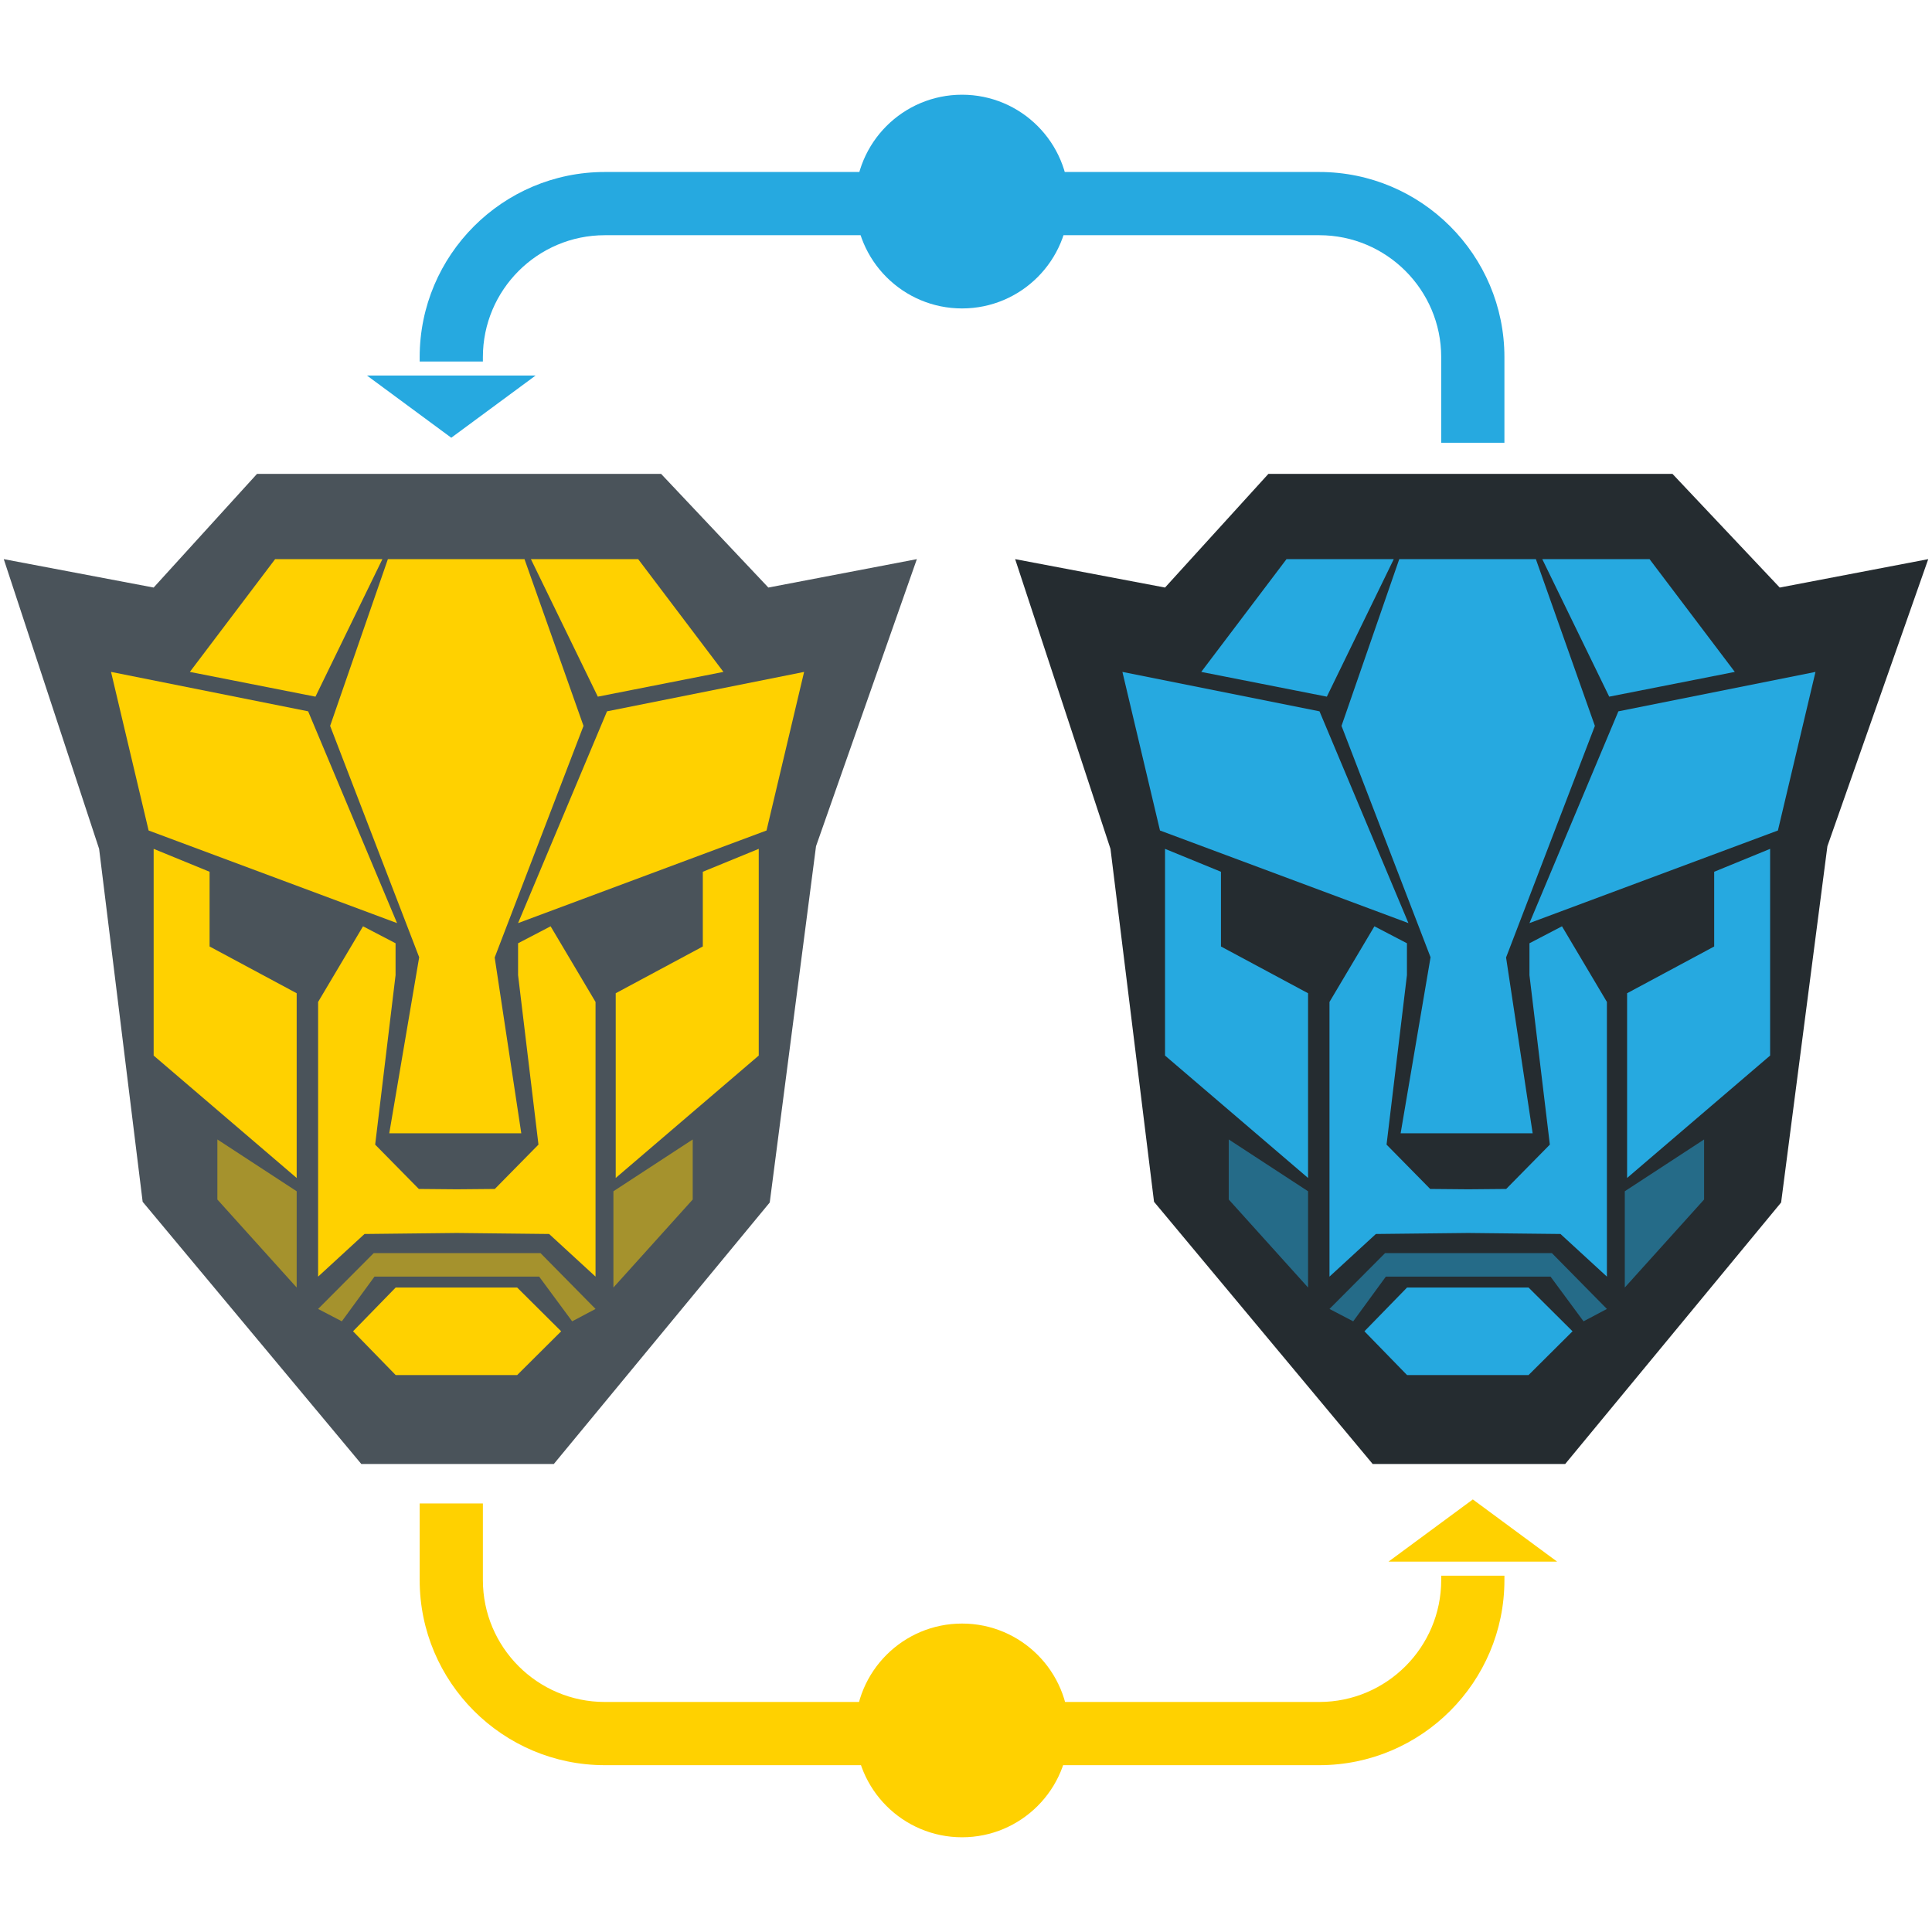
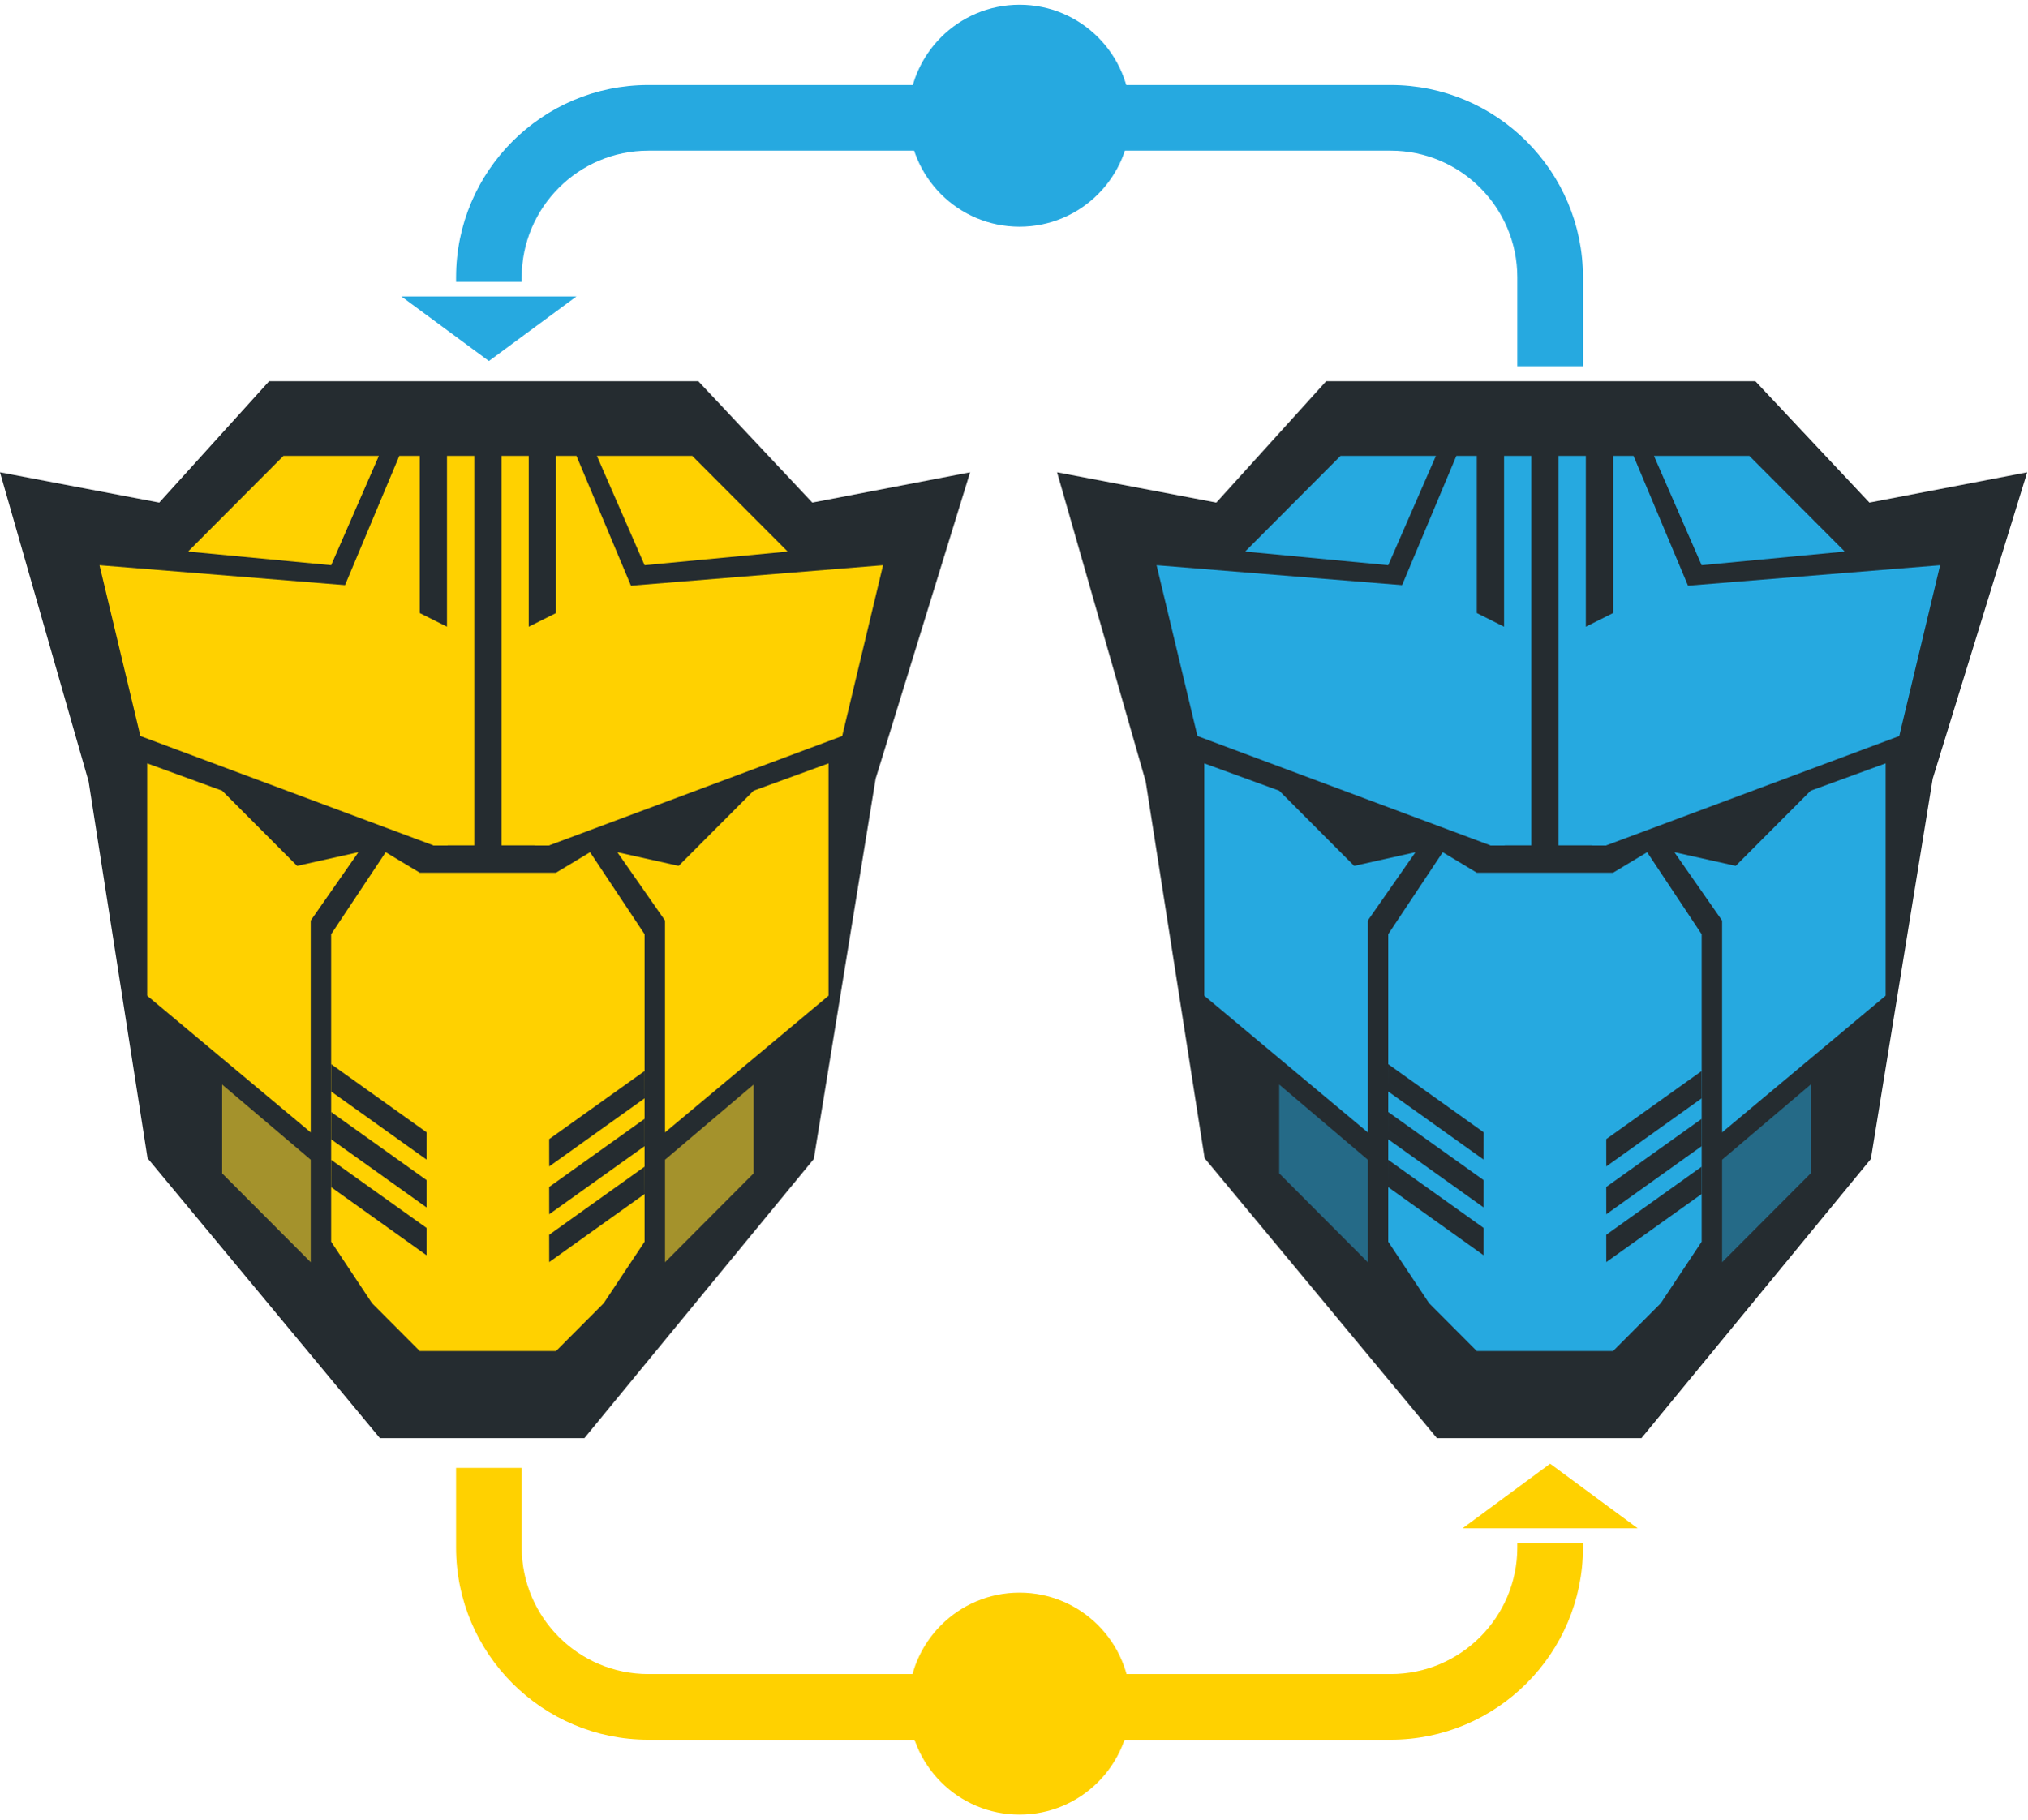
- <svg xmlns="http://www.w3.org/2000/svg" version="1.1" id="Layer_1" x="0px" y="0px" width="300px" height="300px" viewBox="0 0 300 300" enable-background="new 0 0 300 300" xml:space="preserve">
-   <g id="AJAXFRAMEWORK">
-     <g id="BLUEARROW">
-       <path fill="#26A9E0" d="M74.982,56.134v-0.682c0-10.438,8.492-18.929,18.93-18.929h110.949c10.438,0,18.929,8.491,18.929,18.929    v13.302h9.816V55.452c0-15.85-12.896-28.745-28.745-28.745H93.912c-15.85,0-28.745,12.895-28.745,28.745v0.682H74.982z" />
-       <polygon fill="#26A9E0" points="83.162,58.316 56.987,58.316 70.074,67.972   " />
-       <circle fill="#26A9E0" cx="149.387" cy="31.301" r="16.593" />
-     </g>
-     <g id="YELLOWARROW">
-       <path fill="#FFD100" d="M223.79,244.669v0.682c0,10.438-8.49,18.93-18.929,18.93H93.912c-10.438,0-18.93-8.491-18.93-18.93    v-11.899h-9.815v11.899c0,15.851,12.896,28.745,28.745,28.745h110.949c15.85,0,28.745-12.895,28.745-28.745v-0.682H223.79z" />
-       <polygon fill="#FFD100" points="215.611,242.486 241.785,242.486 228.699,232.831   " />
-       <circle fill="#FFD100" cx="149.387" cy="268.698" r="16.593" />
-     </g>
-     <g id="YELLOWOPTIMUSPRIME">
-       <polyline fill="#4A535A" points="0.584,86.823 23.859,91.234 39.91,73.584 102.655,73.584 119.309,91.234 142.369,86.823     126.712,131.398 119.525,186.721 85.998,227.327 56.104,227.327 22.151,186.613 15.39,131.809   " />
-       <polygon fill="#FFD100" points="61.656,143.34 23.077,128.959 17.241,104.333 47.847,110.455   " />
-       <polygon fill="#FFD100" points="80.447,143.34 119.026,128.959 124.861,104.333 94.257,110.455   " />
-       <polygon fill="#FFD100" points="48.986,108.177 29.482,104.333 42.722,86.823 59.378,86.823   " />
-       <polygon fill="#FFD100" points="92.83,108.177 112.334,104.333 99.095,86.823 82.439,86.823   " />
-       <polygon fill="#FFD100" points="90.606,112.715 76.815,148.677 80.944,175.974 60.445,175.974 65.089,148.642 51.263,112.715     60.231,86.823 81.443,86.823   " />
-       <polygon fill="#FFD100" points="32.544,146.97 46.068,154.23 46.068,182.914 23.859,163.908 23.859,131.809 32.544,135.368   " />
-       <polygon fill="#FFD100" points="109.133,146.97 95.608,154.23 95.608,182.914 117.817,163.908 117.817,131.809 109.133,135.368       " />
-       <polygon fill="#FFD100" points="85.498,143.836 80.447,146.469 80.447,151.418 83.613,177.734 76.834,184.621 70.935,184.674     65.036,184.621 58.256,177.734 61.423,151.418 61.423,146.469 56.371,143.836 49.396,155.582 49.396,198.233 56.602,191.613     70.935,191.456 85.269,191.613 92.474,198.233 92.474,155.582   " />
-       <polygon fill="#FFD100" points="80.304,213.521 61.441,213.521 54.821,206.722 61.441,199.926 80.304,199.926 87.137,206.722       " />
-       <polygon opacity="0.5" fill="#FFD100" points="46.068,199.926 33.753,186.26 33.753,176.935 46.068,184.979   " />
-       <polygon opacity="0.5" fill="#FFD100" points="95.251,199.926 107.565,186.26 107.565,176.935 95.251,184.979   " />
-       <polygon opacity="0.5" fill="#FFD100" points="83.72,198.233 58.149,198.233 53.078,205.174 49.396,203.252 58.024,194.587     83.935,194.587 92.474,203.252 88.845,205.174   " />
-     </g>
-     <g id="BLUEOPTIMUSPRIME">
-       <polyline fill="#252C30" points="157.631,86.823 180.905,91.234 196.955,73.584 259.701,73.584 276.355,91.234 299.416,86.823     283.758,131.398 276.571,186.721 243.043,227.327 213.149,227.327 179.197,186.613 172.436,131.809   " />
-       <polygon fill="#26A9E0" points="218.702,143.34 180.123,128.959 174.288,104.333 204.893,110.455   " />
-       <polygon fill="#26A9E0" points="237.493,143.34 276.073,128.959 281.908,104.333 251.302,110.455   " />
-       <polygon fill="#26A9E0" points="206.032,108.177 186.528,104.333 199.769,86.823 216.424,86.823   " />
-       <polygon fill="#26A9E0" points="249.877,108.177 269.38,104.333 256.141,86.823 239.484,86.823   " />
-       <polygon fill="#26A9E0" points="247.652,112.715 233.862,148.677 237.989,175.974 217.49,175.974 222.136,148.642 208.31,112.715     217.276,86.823 238.489,86.823   " />
-       <polygon fill="#26A9E0" points="189.59,146.97 203.115,154.23 203.115,182.914 180.905,163.908 180.905,131.809 189.59,135.368       " />
-       <polygon fill="#26A9E0" points="266.178,146.97 252.655,154.23 252.655,182.914 274.863,163.908 274.863,131.809 266.178,135.368       " />
-       <polygon fill="#26A9E0" points="242.544,143.836 237.493,146.469 237.493,151.418 240.66,177.734 233.88,184.621 227.98,184.674     222.081,184.621 215.302,177.734 218.469,151.418 218.469,146.469 213.418,143.836 206.442,155.582 206.442,198.233     213.647,191.613 227.98,191.456 242.313,191.613 249.52,198.233 249.52,155.582   " />
-       <polygon fill="#26A9E0" points="237.35,213.521 218.487,213.521 211.868,206.722 218.487,199.926 237.35,199.926 244.183,206.722       " />
-       <polygon opacity="0.5" fill="#26A9E0" points="203.115,199.926 190.799,186.26 190.799,176.935 203.115,184.979   " />
-       <polygon opacity="0.5" fill="#26A9E0" points="252.296,199.926 264.611,186.26 264.611,176.935 252.296,184.979   " />
-       <polygon opacity="0.5" fill="#26A9E0" points="240.767,198.233 215.195,198.233 210.124,205.174 206.442,203.252 215.071,194.587     240.98,194.587 249.52,203.252 245.891,205.174   " />
+ <svg xmlns="http://www.w3.org/2000/svg" width="303px" height="272px" viewBox="0 0 303 272" version="1.1">
+   <defs />
+   <g id="Page-1" stroke="none" stroke-width="1" fill="none" fill-rule="evenodd">
+     <g id="ajaxFramework.svg">
+       <g id="BLUEARROW" transform="translate(59, 0)" fill="#26A9E0" fill-rule="nonzero">
+         <path d="M18.982,42.134 L18.982,41.452 C18.982,31.014 27.474,22.523 37.912,22.523 L148.861,22.523 C159.299,22.523 167.79,31.014 167.79,41.452 L167.79,54.754 L177.606,54.754 L177.606,41.452 C177.606,25.602 164.71,12.707 148.861,12.707 L37.912,12.707 C22.062,12.707 9.167,25.602 9.167,41.452 L9.167,42.134 L18.982,42.134 Z" id="Shape" />
+         <polygon id="Shape" points="27.162 44.316 0.987 44.316 14.074 53.972" />
+         <circle id="Oval" cx="93.387" cy="17.301" r="16.593" />
+       </g>
+       <g id="YELLOWARROW" transform="translate(68, 218)" fill="#FFD100" fill-rule="nonzero">
+         <path d="M158.79,12.669 L158.79,13.351 C158.79,23.789 150.3,32.281 139.861,32.281 L28.912,32.281 C18.474,32.281 9.982,23.79 9.982,13.351 L9.982,1.452 L0.167,1.452 L0.167,13.351 C0.167,29.202 13.063,42.096 28.912,42.096 L139.861,42.096 C155.711,42.096 168.606,29.201 168.606,13.351 L168.606,12.669 L158.79,12.669 Z" id="Shape" />
+         <polygon id="Shape" points="150.611 10.486 176.785 10.486 163.699 0.831" />
+         <circle id="Oval" cx="84.387" cy="36.698" r="16.593" />
+       </g>
+       <g id="logo-blue" transform="translate(158, 57)">
+         <polygon id="bg" fill="#252C30" points="40.215 0 23.803 18.139 0 13.608 13.246 59.837 22.053 116.158 56.777 158 87.349 158 121.636 116.273 130.879 59.417 145 13.608 121.415 18.139 104.382 0" />
+         <g id="primefaces" transform="translate(14.8718, 11.15294)">
+           <polygon id="chick-right" fill="#26A9E0" fill-rule="nonzero" points="86.564 61.299 77.398 59.255 84.527 69.472 84.527 101.143 108.968 80.71 108.968 45.974 97.766 50.061" />
+           <polygon id="chick-left" fill="#26A9E0" fill-rule="nonzero" transform="translate(22.91388, 73.55833) scale(-1, 1) translate(-22.91388, -73.55833) " points="16.294 61.299 7.129 59.255 14.258 69.472 14.258 101.143 38.699 80.71 38.699 45.974 27.497 50.061" />
+           <polygon id="mask" fill="#26A9E0" points="34.625 71.515 42.773 59.255 47.865 62.32 68.232 62.32 73.324 59.255 81.472 71.515 81.472 117.489 75.361 126.684 68.232 133.835 47.865 133.835 40.736 126.684 34.625 117.489" />
+           <g id="mask-effect-right" transform="translate(65.17726, 90.92627)" fill="#252C30">
+             <polygon id="Rectangle-3" transform="translate(9.165552, 8.173148) rotate(-38) translate(-9.165552, -8.173148) " points="1.667 6.185 19.172 6.941 16.664 10.161 -0.841 9.406" />
+             <polygon id="Rectangle-3" transform="translate(9.165552, 15.32465) rotate(-38) translate(-9.165552, -15.32465) " points="1.667 13.337 19.172 14.092 16.664 17.312 -0.841 16.557" />
+             <polygon id="Rectangle-3" transform="translate(9.165552, 22.47616) rotate(-38) translate(-9.165552, -22.47616) " points="1.667 20.488 19.172 21.244 16.664 24.464 -0.841 23.709" />
+           </g>
+           <g id="mask-effect-left" transform="translate(32.58863, 89.90462)" fill="#252C30">
+             <polygon id="Rectangle-3" transform="translate(9.165552, 8.173148) scale(-1, 1) rotate(-38) translate(-9.165552, -8.173148) " points="1.667 6.185 19.172 6.941 16.664 10.161 -0.841 9.406" />
+             <polygon id="Rectangle-3" transform="translate(9.165552, 15.32465) scale(-1, 1) rotate(-38) translate(-9.165552, -15.32465) " points="1.667 13.337 19.172 14.092 16.664 17.312 -0.841 16.557" />
+             <polygon id="Rectangle-3" transform="translate(9.165552, 22.47616) scale(-1, 1) rotate(-38) translate(-9.165552, -22.47616) " points="1.667 20.488 19.172 21.244 16.664 24.464 -0.841 23.709" />
+           </g>
+           <polygon id="bottom-chick-right" fill="#256A87" fill-rule="nonzero" points="84.527 120.554 97.766 107.273 97.766 93.991 84.527 105.229" />
+           <polygon id="bottom-chick-left" fill="#256A87" fill-rule="nonzero" transform="translate(24.95067, 107.2726) scale(-1, 1) translate(-24.95067, -107.2726) " points="18.331 120.554 31.57 107.273 31.57 93.991 18.331 105.229" />
+           <path d="M51.938,0 L56.012,0 L56.012,58.234 L49.901,58.234 L36.662,19.411 L44.809,0 L47.865,0 L47.865,23.498 L51.938,25.541 L51.938,0 Z M60.085,0 L64.159,0 L64.159,25.541 L68.232,23.498 L68.232,1.91846539e-13 L71.288,0 L79.435,19.411 L67.214,58.234 L60.085,58.234 L60.085,0 Z" id="head" fill="#26A9E0" />
+           <polygon id="head-left" fill="#26A9E0" fill-rule="nonzero" points="49.901 58.234 6.11 41.887 0 16.346 39.038 19.518 52.051 58.234" />
+           <polygon id="head-right" fill="#26A9E0" fill-rule="nonzero" transform="translate(91.08974, 37.28999) scale(-1, 1) translate(-91.08974, -37.28999) " points="114.965 58.234 71.174 41.887 65.064 16.346 104.103 19.518 117.115 58.234" />
+           <polygon id="ear-right" fill="#26A9E0" fill-rule="nonzero" points="81.472 16.346 102.858 14.303 88.6 0 74.343 0" />
+           <polygon id="ear-left" fill="#26A9E0" fill-rule="nonzero" transform="translate(27.49666, 8.173148) scale(-1, 1) translate(-27.49666, -8.173148) " points="20.368 16.346 41.754 14.303 27.497 0 13.239 0" />
+         </g>
+       </g>
+       <g id="logo-yellow" transform="translate(0, 57)">
+         <polygon id="bg" fill="#252C30" points="40.215 0 23.803 18.139 0 13.608 13.246 59.837 22.053 116.158 56.777 158 87.349 158 121.636 116.273 130.879 59.417 145 13.608 121.415 18.139 104.382 0" />
+         <g id="primefaces" transform="translate(14.8718, 11.15294)">
+           <polygon id="chick-right" fill="#FFD100" fill-rule="nonzero" points="86.564 61.299 77.398 59.255 84.527 69.472 84.527 101.143 108.968 80.71 108.968 45.974 97.766 50.061" />
+           <polygon id="chick-left" fill="#FFD100" fill-rule="nonzero" transform="translate(22.91388, 73.55833) scale(-1, 1) translate(-22.91388, -73.55833) " points="16.294 61.299 7.129 59.255 14.258 69.472 14.258 101.143 38.699 80.71 38.699 45.974 27.497 50.061" />
+           <polygon id="mask" fill="#FFD100" points="34.625 71.515 42.773 59.255 47.865 62.32 68.232 62.32 73.324 59.255 81.472 71.515 81.472 117.489 75.361 126.684 68.232 133.835 47.865 133.835 40.736 126.684 34.625 117.489" />
+           <g id="mask-effect-right" transform="translate(65.17726, 90.92627)" fill="#252C30">
+             <polygon id="Rectangle-3" transform="translate(9.165552, 8.173148) rotate(-38) translate(-9.165552, -8.173148) " points="1.667 6.185 19.172 6.941 16.664 10.161 -0.841 9.406" />
+             <polygon id="Rectangle-3" transform="translate(9.165552, 15.32465) rotate(-38) translate(-9.165552, -15.32465) " points="1.667 13.337 19.172 14.092 16.664 17.312 -0.841 16.557" />
+             <polygon id="Rectangle-3" transform="translate(9.165552, 22.47616) rotate(-38) translate(-9.165552, -22.47616) " points="1.667 20.488 19.172 21.244 16.664 24.464 -0.841 23.709" />
+           </g>
+           <g id="mask-effect-left" transform="translate(32.58863, 89.90462)" fill="#252C30">
+             <polygon id="Rectangle-3" transform="translate(9.165552, 8.173148) scale(-1, 1) rotate(-38) translate(-9.165552, -8.173148) " points="1.667 6.185 19.172 6.941 16.664 10.161 -0.841 9.406" />
+             <polygon id="Rectangle-3" transform="translate(9.165552, 15.32465) scale(-1, 1) rotate(-38) translate(-9.165552, -15.32465) " points="1.667 13.337 19.172 14.092 16.664 17.312 -0.841 16.557" />
+             <polygon id="Rectangle-3" transform="translate(9.165552, 22.47616) scale(-1, 1) rotate(-38) translate(-9.165552, -22.47616) " points="1.667 20.488 19.172 21.244 16.664 24.464 -0.841 23.709" />
+           </g>
+           <polygon id="bottom-chick-right" fill="#A4922C" fill-rule="nonzero" points="84.527 120.554 97.766 107.273 97.766 93.991 84.527 105.229" />
+           <polygon id="bottom-chick-left" fill="#A4922C" fill-rule="nonzero" transform="translate(24.95067, 107.2726) scale(-1, 1) translate(-24.95067, -107.2726) " points="18.331 120.554 31.57 107.273 31.57 93.991 18.331 105.229" />
+           <path d="M51.938,0 L56.012,0 L56.012,58.234 L49.901,58.234 L36.662,19.411 L44.809,0 L47.865,0 L47.865,23.498 L51.938,25.541 L51.938,0 Z M60.085,0 L64.159,0 L64.159,25.541 L68.232,23.498 L68.232,1.91846539e-13 L71.288,0 L79.435,19.411 L67.214,58.234 L60.085,58.234 L60.085,0 Z" id="head" fill="#FFD100" />
+           <polygon id="head-left" fill="#FFD100" fill-rule="nonzero" points="49.901 58.234 6.11 41.887 0 16.346 39.038 19.518 52.051 58.234" />
+           <polygon id="head-right" fill="#FFD100" fill-rule="nonzero" transform="translate(91.08974, 37.28999) scale(-1, 1) translate(-91.08974, -37.28999) " points="114.965 58.234 71.174 41.887 65.064 16.346 104.103 19.518 117.115 58.234" />
+           <polygon id="ear-right" fill="#FFD100" fill-rule="nonzero" points="81.472 16.346 102.858 14.303 88.6 0 74.343 0" />
+           <polygon id="ear-left" fill="#FFD100" fill-rule="nonzero" transform="translate(27.49666, 8.173148) scale(-1, 1) translate(-27.49666, -8.173148) " points="20.368 16.346 41.754 14.303 27.497 0 13.239 0" />
+         </g>
+       </g>
    </g>
  </g>
</svg>
